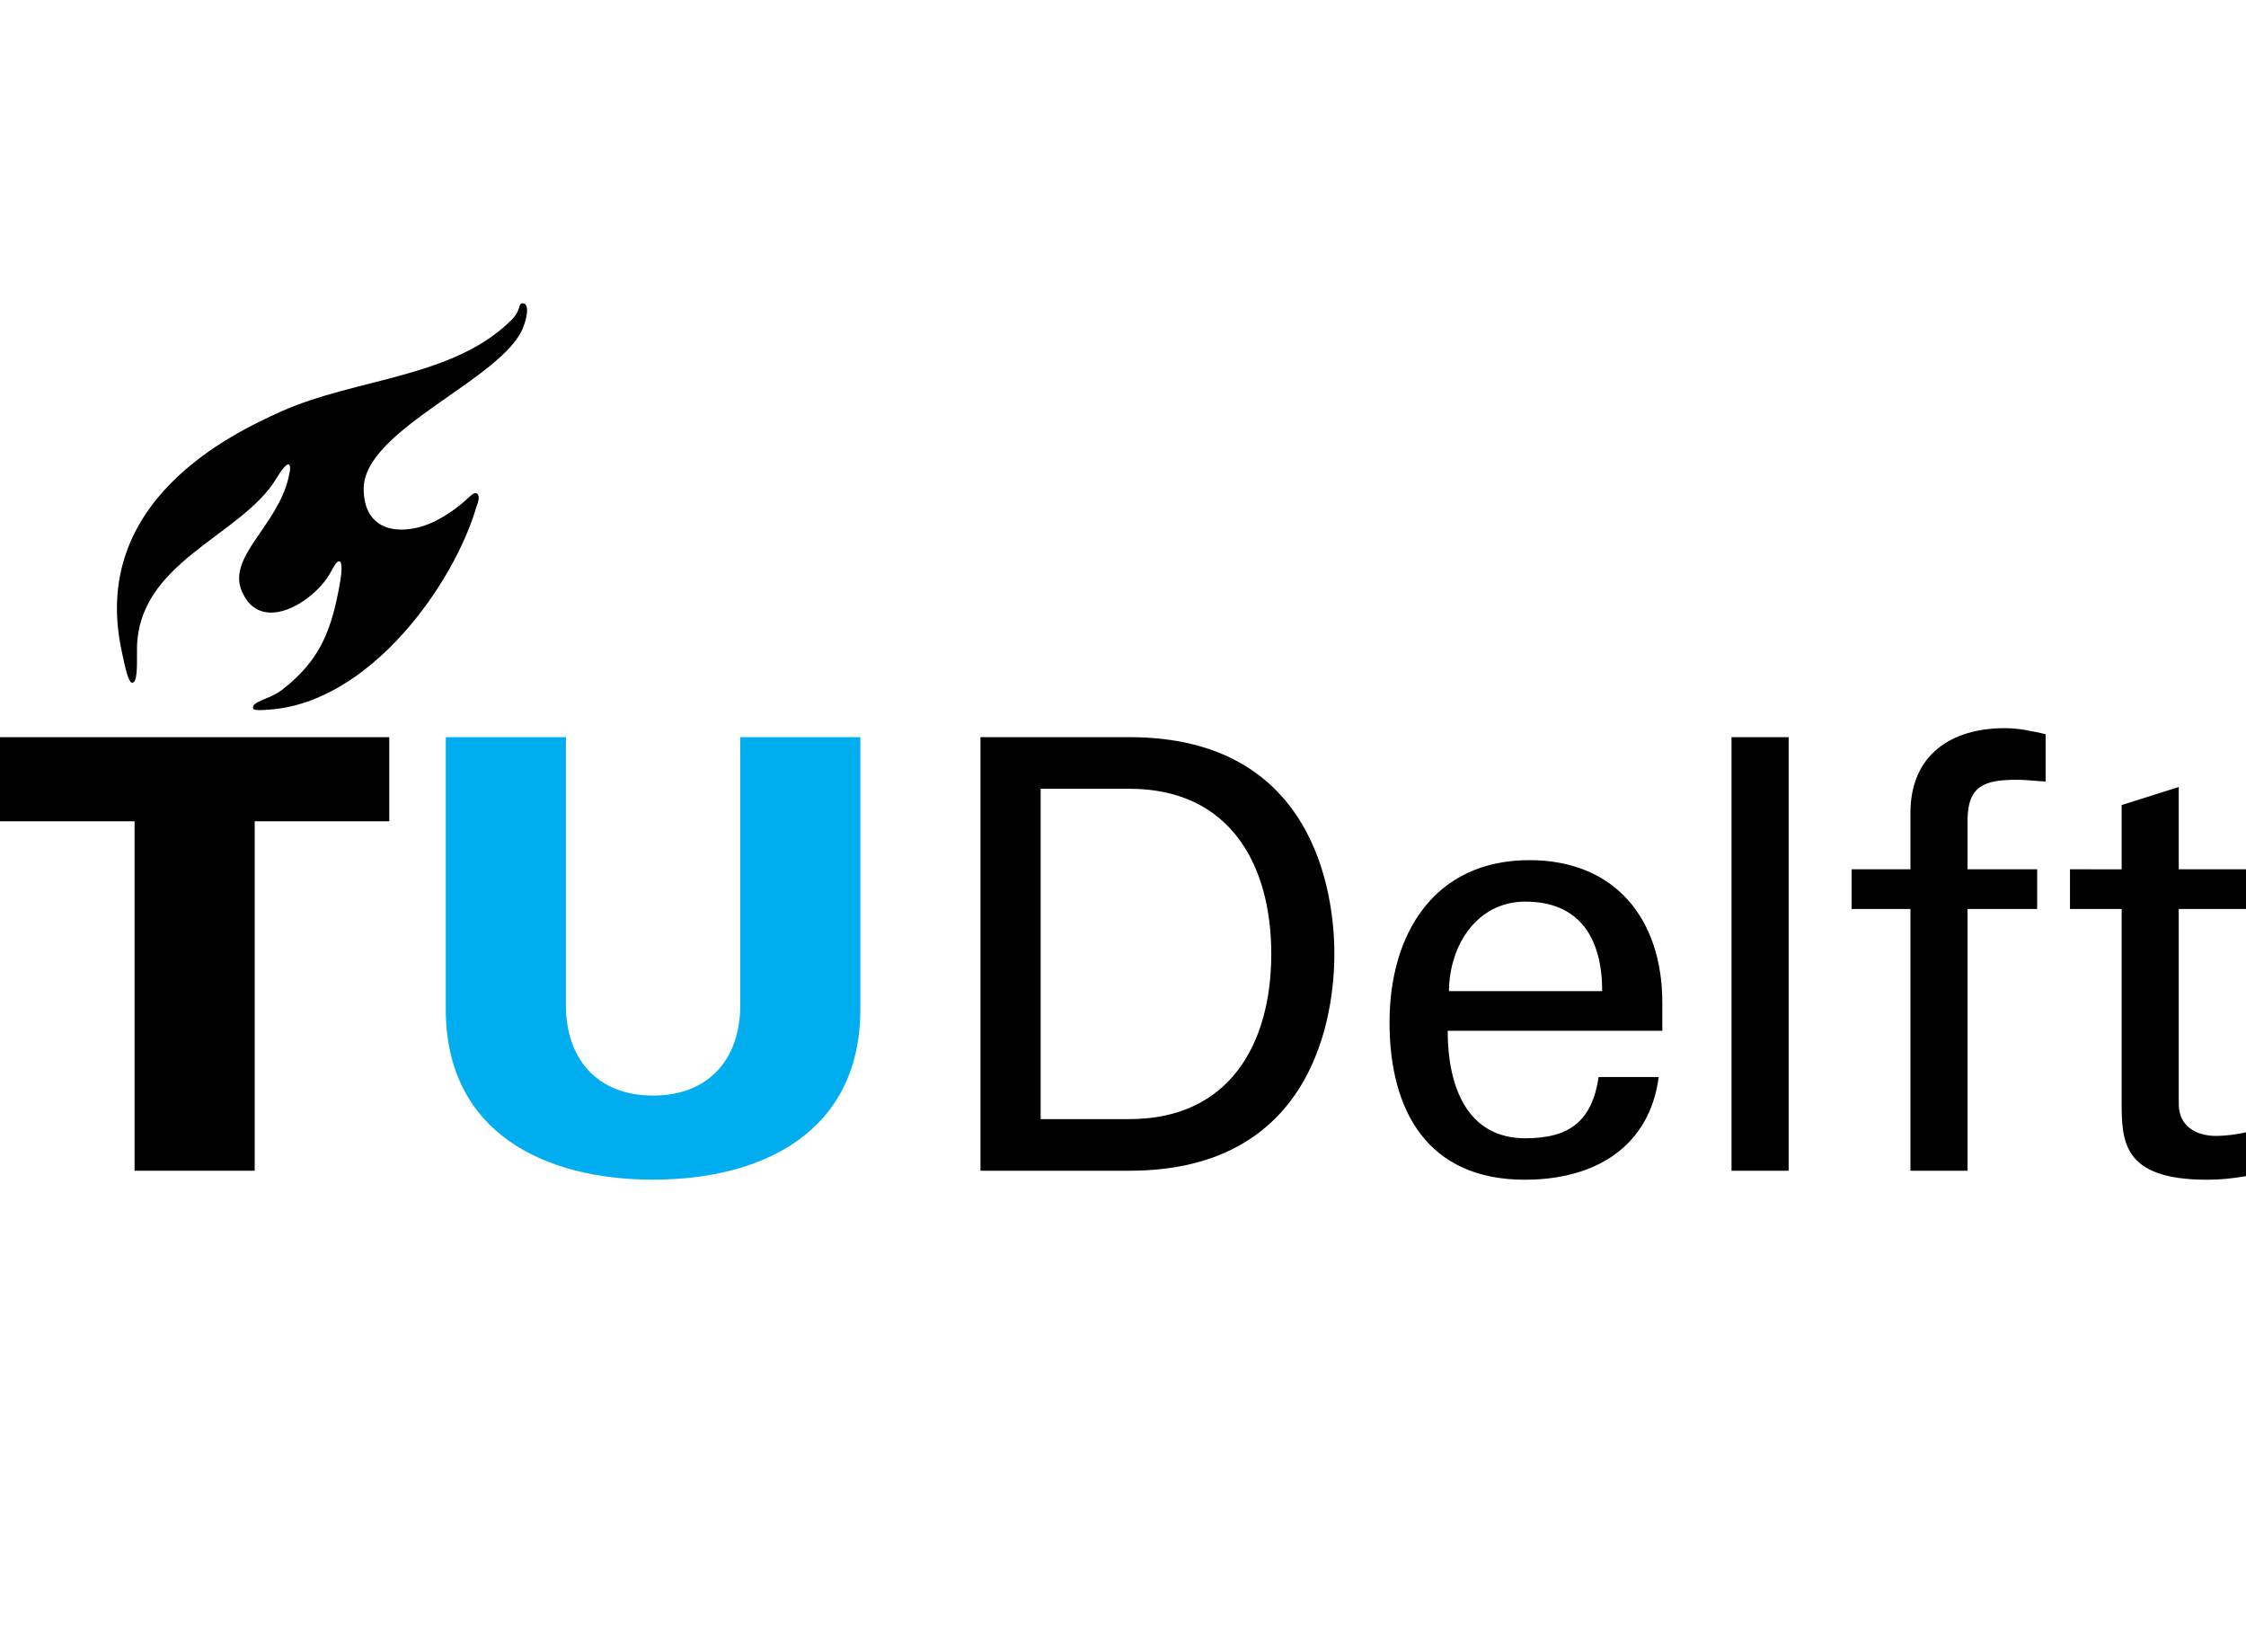
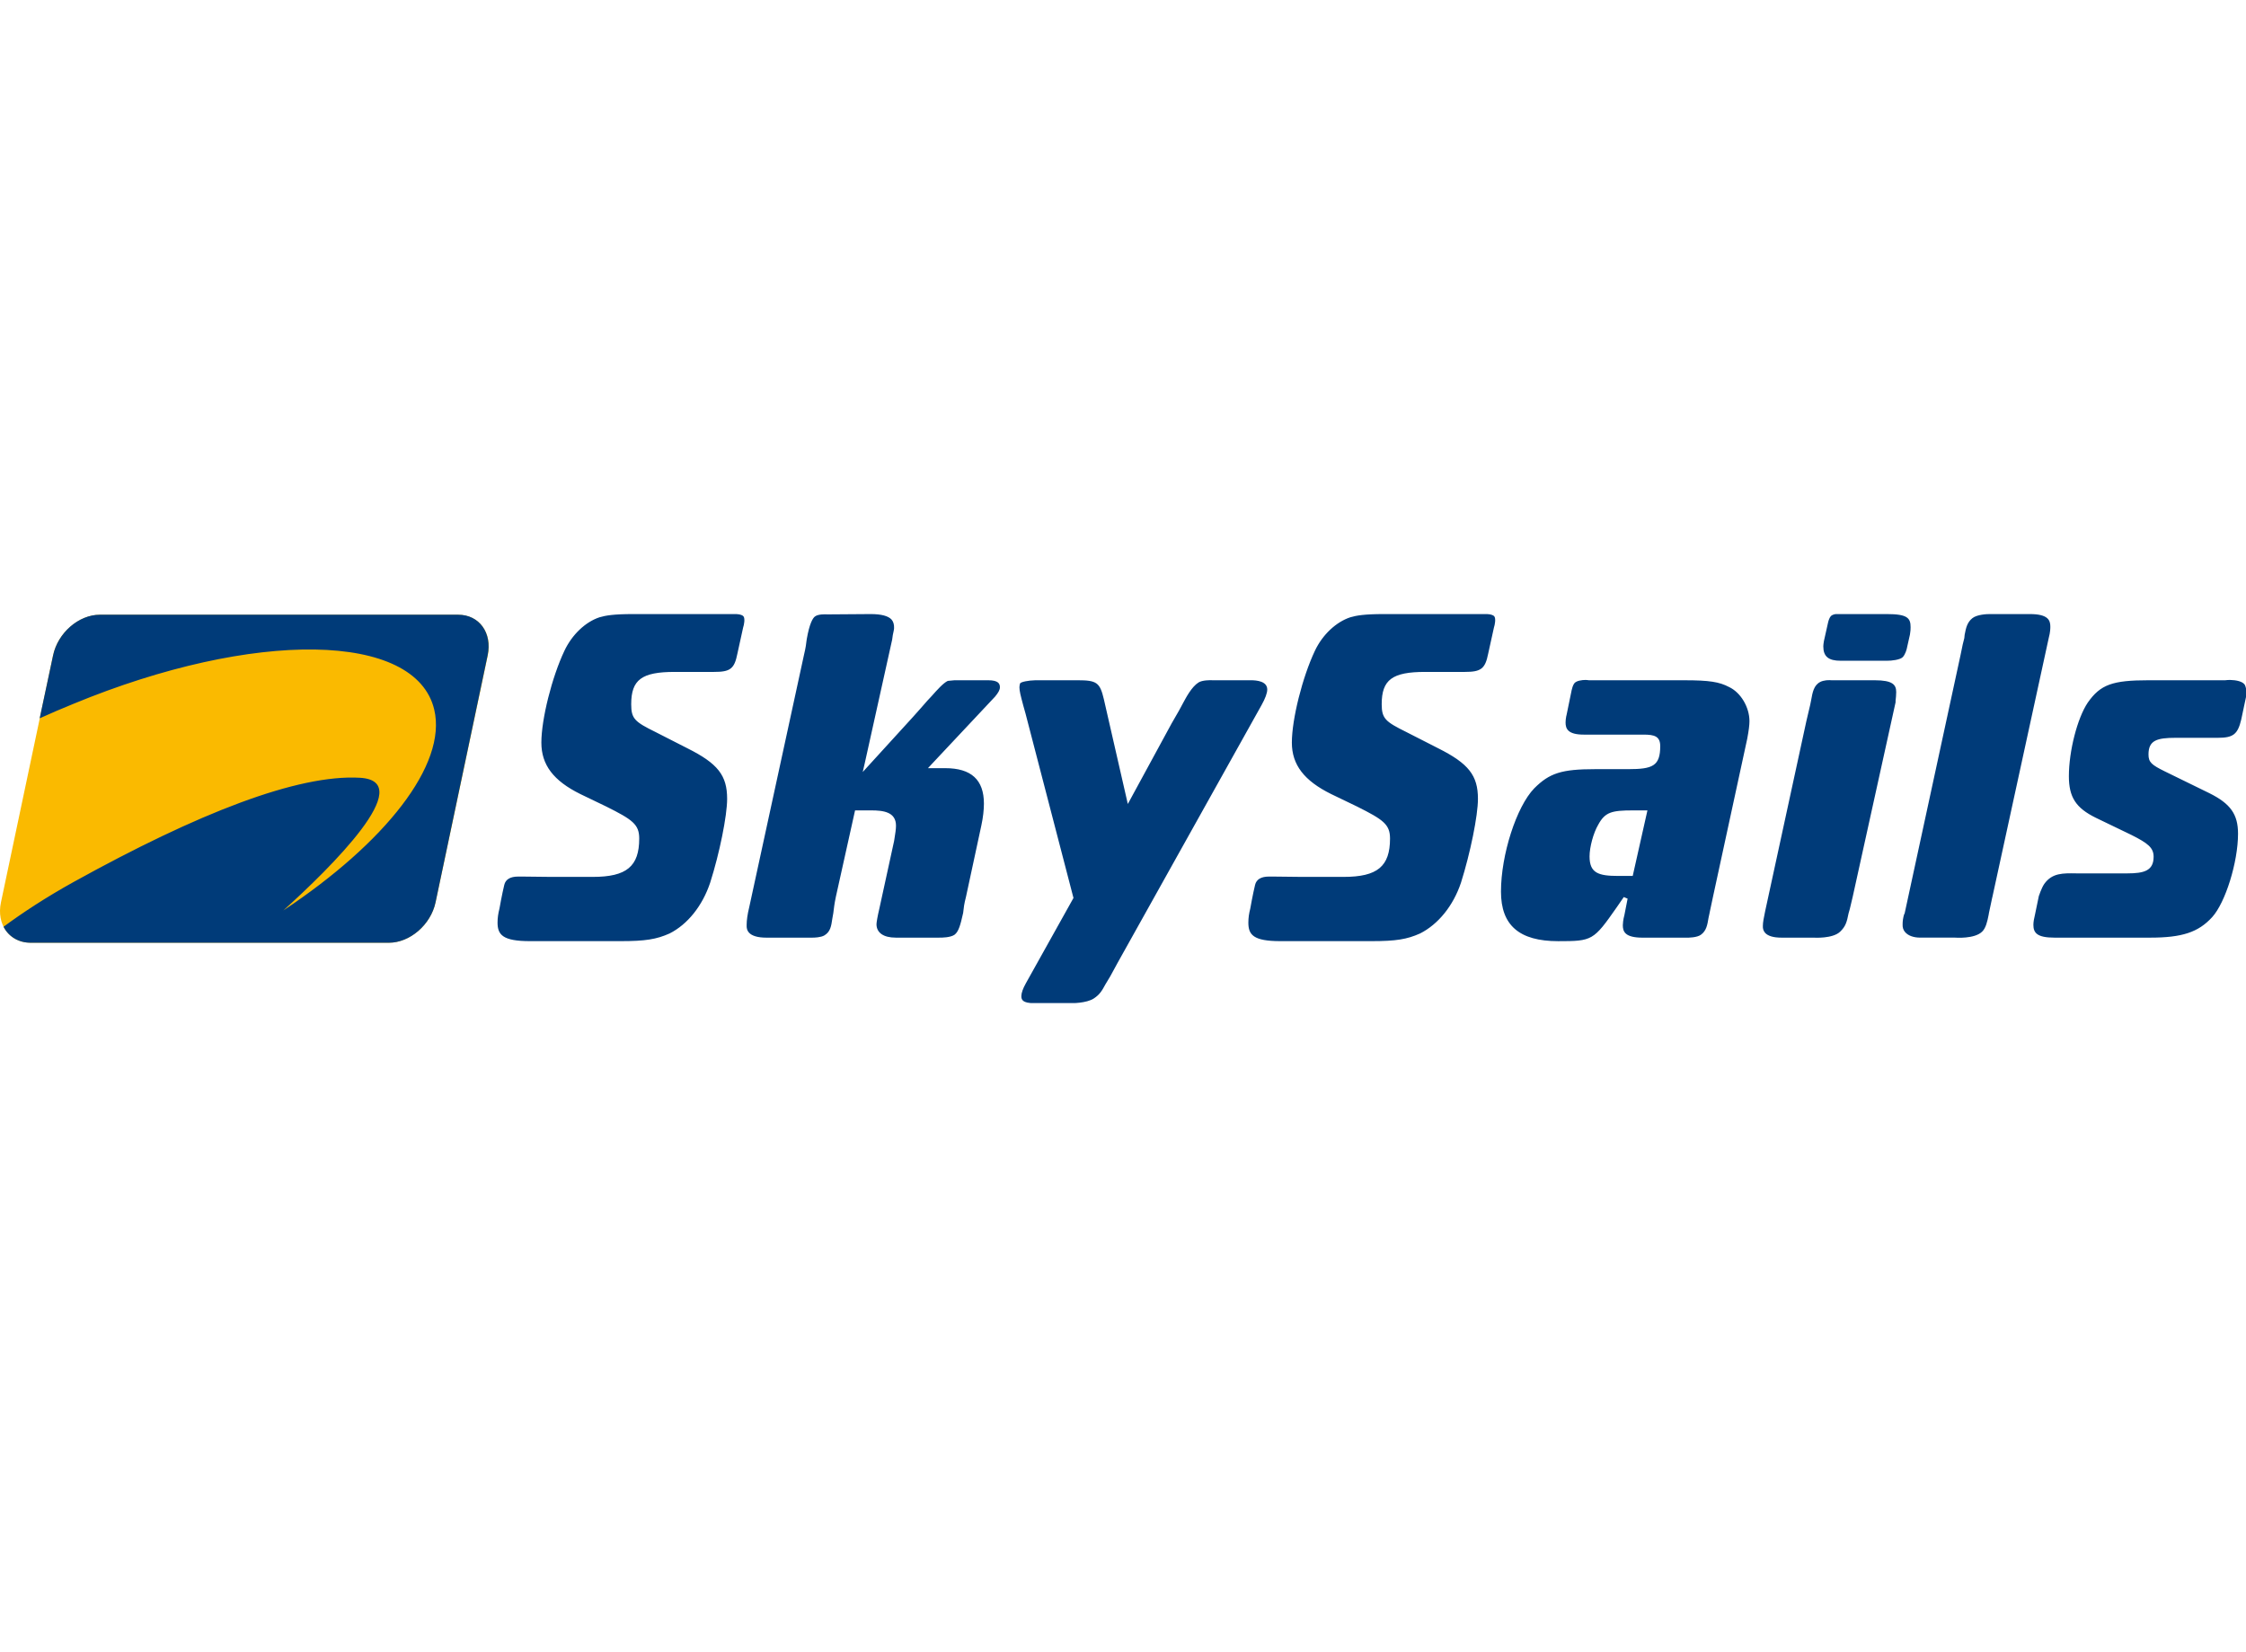
<svg xmlns="http://www.w3.org/2000/svg" width="680" height="500" viewBox="0 0 179.917 132.292" version="1.1" id="svg836">
-   <defs id="defs830" />
+   <defs id="defs830">
+     <clipPath id="clipPath2478">
+       <path d="m 392.249,740.608 h 175.625 v 30.415 H 392.249 Z" id="path2480" />
+     </clipPath>
+     <clipPath id="clipPath2510">
+       <path d="m 388.346,735.248 h 179.527 v 35.776 H 388.346 Z" id="path2512" />
+     </clipPath>
+     <clipPath id="clipPath2526">
+       <path d="m 392.249,740.608 h 175.625 v 30.415 H 392.249 Z" id="path2528" />
+     </clipPath>
+     <clipPath id="clipPath2542">
+       <path d="m 388.346,735.248 h 179.527 v 35.776 H 388.346 Z" id="path2544" />
+     </clipPath>
+   </defs>
  <g id="layer1" transform="translate(0,-164.7083)">
-     <g transform="matrix(0.354536,0,0,0.354536,-45.02278,42.10779)" id="layer1-5">
-       <g transform="matrix(1.25,0,0,-1.25,-22.0475,1058.543)" id="g3165">
-         <g transform="matrix(4.096309,0,0,4.096309,237.2776,372.1374)" id="g3315">
-           <path d="m 0,0 c 2.492,0 3.846,1.654 3.846,3.976 v 11.842 h 5.3 V 3.712 C 9.094,-1.618 4.825,-3.71 0,-3.71 c -4.825,0 -9.094,2.092 -9.147,7.422 v 12.106 h 5.301 V 3.976 C -3.846,1.654 -2.492,0 0,0" id="path3317" style="fill:#00aeef;fill-opacity:1;fill-rule:nonzero;stroke:none" />
+     <g transform="matrix(0.8196774,0,0,0.8196774,-217.4065,-206.8805)" id="layer1-7">
+       <g transform="matrix(1.25,0,0,-1.25,-225.077,1477.132)" id="g2474">
+         <g clip-path="url(#clipPath2478)" id="g2476">
+           <g transform="translate(400.0583,770.9676)" id="g2482">
+             <path d="m 0,0 h 28.01 c 1.648,0 2.686,-1.419 2.317,-3.17 l -4.081,-19.314 c -0.369,-1.738 -2.005,-3.157 -3.654,-3.157 H -5.417 c -1.649,0 -2.687,1.419 -2.317,3.157 L -3.66,-3.17 C -3.291,-1.419 -1.655,0 0,0" style="fill:#faba00;fill-opacity:1;fill-rule:nonzero;stroke:none" id="path2484" />
+           </g>
+           <g transform="translate(428.0678,770.9676)" id="g2486">
+             <path d="m 61.875,0 c -1.917,0 -2.692,0.138 -3.281,0.312 -1.385,0.454 -2.698,1.706 -3.438,3.281 -1.218,2.57 -2.25,6.678 -2.25,8.969 0,2.172 1.171,3.725 3.812,5.031 L 59.25,18.812 c 2.562,1.281 3.219,1.74 3.219,3.125 0,2.721 -1.229,3.75 -4.531,3.75 h -4.125 L 51.094,25.656 H 50.625 c -0.764,0 -1.216,0.28 -1.344,0.812 -0.223,0.924 -0.469,2.288 -0.469,2.312 -0.12,0.461 -0.188,0.898 -0.188,1.375 0,1.186 0.506,1.812 3.156,1.812 h 8.875 c 2.419,0 3.5,-0.178 4.781,-0.75 1.766,-0.891 3.212,-2.701 3.969,-4.969 0.915,-2.873 1.656,-6.54 1.656,-8.188 0,-2.291 -0.906,-3.45 -3.875,-4.938 l -3.125,-1.594 c -2.036,-1.002 -2.375,-1.302 -2.375,-2.719 0,-2.396 1.027,-3.156 4.25,-3.156 h 3.844 C 71.365,5.656 71.769,5.355 72.062,3.875 L 72.625,1.312 C 72.713,1.058 72.831,0.441 72.656,0.219 72.49,0.02 71.941,-0.024 71.688,0 Z M 85.094,0 80.875,0.031 C 80.629,0.015 79.927,-0.004 79.625,0.25 79.425,0.41 79.106,0.934 78.844,2.438 L 78.812,2.656 c -0.025,0.214 -0.051,0.539 -0.25,1.375 l -5.344,24.625 c -0.168,0.676 -0.25,1.281 -0.25,1.719 -0.016,0.318 0.044,0.551 0.219,0.75 0.286,0.328 0.876,0.5 1.688,0.5 h 4.469 c 0.223,0.007 0.892,-0.02 1.219,-0.219 0.589,-0.35 0.67,-0.892 0.781,-1.656 l 0.094,-0.531 0.031,-0.25 c 0.033,-0.231 0.059,-0.58 0.219,-1.344 l 1.875,-8.438 h 1.562 c 1.21,0 2.438,0.155 2.438,1.5 0,0.318 -0.069,0.787 -0.156,1.312 l -0.031,0.188 -1.438,6.594 c -0.182,0.764 -0.281,1.365 -0.281,1.531 0,0.828 0.681,1.312 1.875,1.312 h 4.25 c 0.286,0.007 1.109,-0.01 1.5,-0.281 0.421,-0.31 0.599,-1.061 0.812,-2 l 0.031,-0.125 0.031,-0.25 c 0.025,-0.239 0.059,-0.613 0.25,-1.344 l 1.5,-6.969 c 0.168,-0.771 0.25,-1.536 0.25,-2.125 0,-2.34 -1.242,-3.469 -3.781,-3.469 H 90.688 L 91.062,14.656 97.25,8.062 c 0.31,-0.374 0.469,-0.651 0.469,-0.906 0,-0.357 -0.154,-0.688 -1.156,-0.688 H 93.281 L 92.625,6.531 C 92.188,6.73 91.54,7.459 91.062,8 l -0.438,0.469 -0.656,0.75 -0.781,0.875 -4.875,5.344 L 84.5,14.625 87.188,2.5 87.25,2.062 C 87.305,1.769 87.375,1.526 87.375,1.375 87.391,1.01 87.3,0.73 87.125,0.531 86.808,0.189 86.144,0 85.094,0 Z M 135.25,0 c -1.917,0 -2.693,0.138 -3.281,0.312 -1.391,0.454 -2.729,1.706 -3.469,3.281 -1.218,2.57 -2.25,6.678 -2.25,8.969 0,2.172 1.202,3.725 3.844,5.031 l 2.531,1.219 c 2.555,1.281 3.219,1.74 3.219,3.125 0,2.721 -1.229,3.75 -4.531,3.75 h -4.125 l -2.719,-0.031 H 124 c -0.764,0 -1.216,0.28 -1.344,0.812 -0.223,0.924 -0.469,2.288 -0.469,2.312 -0.12,0.461 -0.188,0.898 -0.188,1.375 0,1.186 0.475,1.812 3.125,1.812 h 8.906 c 2.41,0 3.469,-0.178 4.75,-0.75 1.766,-0.891 3.245,-2.701 4,-4.969 0.907,-2.873 1.656,-6.54 1.656,-8.188 0,-2.291 -0.915,-3.45 -3.875,-4.938 l -3.125,-1.594 c -2.021,-1.002 -2.406,-1.302 -2.406,-2.719 0,-2.396 1.035,-3.156 4.25,-3.156 h 3.875 c 1.576,0 1.988,-0.301 2.281,-1.781 L 146,1.312 c 0.087,-0.255 0.206,-0.871 0.031,-1.094 C 145.865,0.02 145.317,-0.024 145.062,0 Z m 44.156,0 c -0.186,0.021 -0.374,0.096 -0.469,0.188 -0.136,0.135 -0.241,0.442 -0.281,0.625 L 178.25,2.625 c -0.04,0.184 -0.062,0.451 -0.062,0.531 0,0.986 0.501,1.406 1.688,1.406 h 4.531 C 184.868,4.57 185.69,4.466 185.938,4.219 186.192,3.973 186.344,3.45 186.375,3.25 L 186.656,2 c 0.056,-0.311 0.062,-0.544 0.062,-0.719 C 186.719,0.39 186.411,0 184.406,0 h -4.469 -0.031 c -0.139,-0.016 -0.314,-0.021 -0.5,0 z m 15.125,0 C 194.189,-0.009 193.195,0.04 192.75,0.406 192.24,0.82 192.127,1.363 192,2.031 l -0.031,0.312 -0.156,0.625 -0.219,1.062 -5.469,25.281 h -0.031 c -0.111,0.366 -0.156,0.698 -0.156,1 -0.015,0.31 0.059,0.566 0.25,0.781 0.302,0.343 0.824,0.531 1.469,0.531 h 3.406 c 0.016,0 1.916,0.154 2.656,-0.594 0.35,-0.343 0.498,-0.973 0.625,-1.625 l 0.031,-0.188 0.312,-1.469 0.031,-0.125 5.5,-25.281 C 200.377,1.755 200.375,1.37 200.375,1.219 200.375,0.59 200.134,0 198.375,0 Z M 9.75,0.062 c -2.067,0 -4.101,1.78 -4.562,3.969 L 3.875,10.188 C 4.941,9.701 6.05,9.235 7.156,8.781 24.854,1.469 40.648,1.729 42.438,9.344 c 1.274,5.388 -4.811,13.02 -14.75,19.625 C 32.279,24.823 40.901,16.343 35.188,16 c -6.094,-0.357 -15.88,3.48 -28,10.188 C 4.475,27.692 2.19,29.201 0.344,30.562 0.829,31.509 1.791,32.125 3,32.125 H 22.438 23.312 38 c 2.061,10e-7 4.101,-1.765 4.562,-3.938 L 47.656,4.031 C 48.117,1.842 46.843,0.062 44.781,0.062 Z m 145.219,6.375 c -0.379,0.003 -0.928,0.075 -1.125,0.344 -0.127,0.168 -0.226,0.529 -0.25,0.656 l -0.5,2.438 L 153.062,10 C 153.024,10.223 153,10.41 153,10.594 c 1e-5,0.605 0.212,1.188 1.781,1.188 h 5.844 c 1.058,0 1.625,0.163 1.625,1.125 -1e-5,1.941 -0.738,2.25 -3.125,2.25 h -3.219 c -3.31,0 -4.481,0.388 -5.969,1.875 -1.735,1.791 -3.25,6.489 -3.25,10.094 0,3.286 1.774,4.844 5.594,4.844 3.341,1e-6 3.444,-0.058 5.719,-3.312 l 0.688,-1 0.375,0.156 -0.312,1.594 c -0.128,0.463 -0.156,0.873 -0.156,1 0,0.629 0.211,1.219 1.938,1.219 h 4.25 c 0.27,0.007 1.064,-0.01 1.438,-0.281 0.541,-0.383 0.639,-0.98 0.75,-1.656 l 0.094,-0.438 0.031,-0.156 0.312,-1.469 3.344,-15.438 c 0.151,-0.796 0.219,-1.345 0.219,-1.719 -1e-5,-1.369 -0.854,-2.81 -2,-3.344 -0.946,-0.501 -1.95,-0.656 -4.312,-0.656 h -9.375 c -0.072,-0.008 -0.186,-0.032 -0.312,-0.031 z m 62.969,0 c -0.185,-0.003 -0.357,0.021 -0.469,0.031 H 210 c -3.549,0 -4.728,0.414 -5.969,2.188 -1.019,1.512 -1.844,4.745 -1.844,7.188 0,2.045 0.675,3.1 2.625,4.062 l 3.5,1.688 c 1.599,0.804 2.156,1.242 2.156,2.125 0,1.361 -0.924,1.625 -2.562,1.625 h -4.344 -0.625 c -1.345,-0.022 -2.384,-0.05 -3.156,1.031 -0.279,0.406 -0.531,1.202 -0.531,1.188 l -0.375,1.812 c -0.089,0.351 -0.156,0.714 -0.156,1 0,0.78 0.352,1.25 2.062,1.25 h 9.344 c 3.119,0 4.709,-0.52 6.062,-2 1.296,-1.417 2.531,-5.379 2.531,-8.156 0,-1.894 -0.728,-2.935 -2.812,-3.969 l -4.344,-2.125 c -1.289,-0.637 -1.594,-0.885 -1.594,-1.656 0,-1.377 0.819,-1.625 2.656,-1.625 h 4.125 c 1.496,0 1.94,-0.341 2.281,-1.781 L 219.5,8.094 c 0,-0.007 0.031,-0.206 0.031,-0.469 0,-0.206 -0.037,-0.45 -0.125,-0.656 -0.173,-0.4 -0.914,-0.521 -1.469,-0.531 z m -116.75,0.031 c -0.7,0.016 -1.427,0.161 -1.5,0.312 -0.033,0.135 -0.062,0.249 -0.062,0.375 0,0.351 0.113,0.802 0.375,1.781 l 0.219,0.781 4.688,18.031 -4.656,8.344 c -0.286,0.51 -0.438,0.947 -0.438,1.25 0,0.335 0.104,0.688 1.25,0.688 h 3.594 c 0.016,0 1.518,0.025 2.25,-0.469 0.565,-0.374 0.784,-0.746 1.125,-1.375 l 0.094,-0.156 0.375,-0.625 0.75,-1.375 14.031,-25.125 c 0.366,-0.652 0.562,-1.181 0.562,-1.531 0,-0.802 -1.006,-0.906 -1.594,-0.906 h -3.75 c -0.255,-0.016 -1.009,-0.013 -1.375,0.219 -0.669,0.421 -1.221,1.484 -1.469,1.938 l -0.438,0.812 -0.719,1.25 -4.281,7.875 -2.344,-10.25 c -0.383,-1.624 -0.7,-1.844 -2.562,-1.844 z m 77.312,0 C 178.293,6.492 178.053,6.546 177.906,6.625 177.254,6.944 177.135,7.658 177,8.406 l -0.094,0.469 -0.125,0.531 -0.25,1.062 L 172.5,29.062 c -0.128,0.605 -0.219,1.08 -0.219,1.406 -0.016,0.278 0.06,0.505 0.219,0.688 0.279,0.31 0.822,0.469 1.594,0.469 h 3.125 c 0.025,0 1.894,0.13 2.625,-0.594 0.526,-0.509 0.646,-0.939 0.812,-1.781 l 0.125,-0.438 0.281,-1.188 4.188,-19 V 8.469 c 0.031,-0.286 0.062,-0.534 0.062,-0.844 0,-0.716 -0.344,-1.156 -2.094,-1.156 H 179 c -0.099,-0.004 -0.293,-0.023 -0.5,0 z M 159.594,19.188 h 1.125 H 161 l -1.438,6.406 h -1.406 c -1.941,0 -2.812,-0.275 -2.812,-1.906 0,-0.924 0.383,-2.314 0.844,-3.094 0.669,-1.241 1.314,-1.406 3.406,-1.406 z" transform="matrix(0.8,0,0,-0.8,-35.81834,0.0554)" style="fill:#003b79;fill-opacity:1;fill-rule:nonzero;stroke:none" id="path2488" />
+           </g>
+           <g transform="translate(438.6035,750.4698)" id="g2490" />
+           <g transform="translate(455.7338,745.7206)" id="g2494" />
+           <g transform="translate(484.412,763.4749)" id="g2498" />
+           <g transform="translate(539.7816,767.3772)" id="g2502" />
        </g>
-         <g transform="matrix(4.096309,0,0,4.096309,381.1399,391.0214)" id="g3319">
-           <path d="M 0,0 C 0.018,2.075 1.274,3.95 3.37,3.95 5.808,3.95 6.761,2.279 6.761,0 Z m 9.414,-1.75 v 1.247 c 0,3.684 -2.086,6.283 -5.86,6.283 -4.214,0 -6.177,-3.261 -6.177,-7.158 0,-3.924 1.698,-6.945 5.966,-6.945 3.181,0 5.514,1.509 5.912,4.532 H 6.605 C 6.312,-5.726 5.332,-6.494 3.37,-6.494 c -2.573,0 -3.427,2.288 -3.427,4.744 z" id="path3321" style="fill:#000000;fill-opacity:1;fill-rule:nonzero;stroke:none" />
+       </g>
+       <g transform="matrix(1.25,0,0,-1.25,-225.077,1477.132)" id="g2506">
+         <g clip-path="url(#clipPath2510)" id="g2508">
+           <g transform="translate(534.0331,745.7206)" id="g2514" />
+           <g transform="translate(545.1033,745.7206)" id="g2518" />
        </g>
-         <path d="m 442.537,436.932 h -10.323 v -78.383 h 10.323 z" id="path3323" style="fill:#000000;fill-opacity:1;fill-rule:nonzero;stroke:none" />
-         <g transform="matrix(4.096309,0,0,4.096309,143.5544,358.554)" id="g3325">
-           <path d="m 0,0 h 5.301 v 15.421 h 5.938 v 3.712 H -5.938 V 15.421 H 0 Z" id="path3327" style="fill:#000000;fill-opacity:1;fill-rule:nonzero;stroke:none" />
+       </g>
+       <g transform="matrix(1.25,0,0,-1.25,-225.077,1477.132)" id="g2522">
+         <g clip-path="url(#clipPath2526)" id="g2524">
+           <g transform="translate(558.5737,750.7434)" id="g2530" />
+           <g transform="translate(497.2965,750.4698)" id="g2534" />
        </g>
-         <g transform="matrix(4.096309,0,0,4.096309,195.7123,475.094)" id="g3329">
-           <path d="M 0,0 C -1.292,-0.406 -2.626,-0.081 -2.623,1.649 -2.621,4.285 3.57,6.495 4.428,8.798 4.641,9.372 4.654,9.845 4.379,9.83 4.182,9.819 4.336,9.533 3.903,9.098 1.338,6.533 -2.958,6.537 -6.255,5.06 c -2.162,-0.971 -8.498,-3.952 -7.04,-10.603 0.07,-0.315 0.258,-1.374 0.452,-1.374 0.224,0 0.222,0.629 0.216,1.393 -0.048,3.96 4.641,5.064 6.167,7.651 0.182,0.31 0.498,0.744 0.573,0.542 0.036,-0.097 0.013,-0.241 -0.049,-0.516 -0.478,-2.126 -2.701,-3.491 -2.071,-5.01 0.816,-1.973 3.174,-0.502 3.897,0.766 0.194,0.349 0.303,0.572 0.433,0.527 0.097,-0.034 0.094,-0.435 0.033,-0.795 -0.387,-2.288 -0.913,-3.573 -2.588,-4.875 -0.535,-0.417 -1.378,-0.504 -1.267,-0.824 0.028,-0.083 0.391,-0.074 0.68,-0.045 C -2.36,-7.818 1.37,-2.56 2.358,0.874 2.461,1.116 2.493,1.343 2.383,1.428 2.249,1.532 2.053,1.293 1.854,1.117 1.344,0.669 0.645,0.203 0,0" id="path3331" style="fill:#000000;fill-opacity:1;fill-rule:nonzero;stroke:none" />
-         </g>
-         <g transform="matrix(4.096309,0,0,4.096309,474.8758,358.554)" id="g3333">
-           <path d="m 0,0 v 11.551 h 3.072 v 1.752 H 0 v 2.148 c 0,1.538 0.74,1.802 2.174,1.802 0.422,0 0.847,-0.055 1.271,-0.078 v 2.091 c -0.59,0.134 -1.191,0.265 -1.803,0.265 -2.384,0 -4.162,-1.195 -4.162,-3.742 V 13.303 H -5.115 V 11.551 H -2.52 V 0 Z" id="path3335" style="fill:#000000;fill-opacity:1;fill-rule:nonzero;stroke:none" />
-         </g>
-         <g transform="matrix(4.096309,0,0,4.096309,493.3911,413.0472)" id="g3337">
-           <path d="m 0,0 v -1.752 h 2.28 v -8.478 c 0,-1.77 0.025,-3.47 3.766,-3.47 0.582,0 1.129,0.054 1.721,0.158 v 1.935 c -0.409,-0.099 -0.927,-0.16 -1.325,-0.16 -0.902,0 -1.642,0.453 -1.642,1.405 v 8.61 H 7.874 V 0 H 4.8 V 3.631 L 2.28,2.836 v -2.838 z" id="path3339" style="fill:#000000;fill-opacity:1;fill-rule:nonzero;stroke:none" />
-         </g>
-         <g transform="matrix(4.096309,0,0,4.096309,296.457,358.554)" id="g3341">
-           <path d="m 0,0 h 6.573 c 8.184,0 9.043,6.926 9.043,9.566 0,2.638 -0.859,9.568 -9.043,9.568 H 0 Z m 2.655,16.856 h 3.919 c 4.423,0 6.258,-3.337 6.258,-7.29 0,-3.954 -1.835,-7.288 -6.258,-7.288 H 2.655 Z" id="path3343" style="fill:#000000;fill-opacity:1;fill-rule:nonzero;stroke:none" />
+       </g>
+       <g transform="matrix(1.25,0,0,-1.25,-225.077,1477.132)" id="g2538">
+         <g clip-path="url(#clipPath2542)" id="g2540">
+           <g transform="translate(527.432,765.3339)" id="g2546" />
        </g>
      </g>
    </g>
  </g>
</svg>
